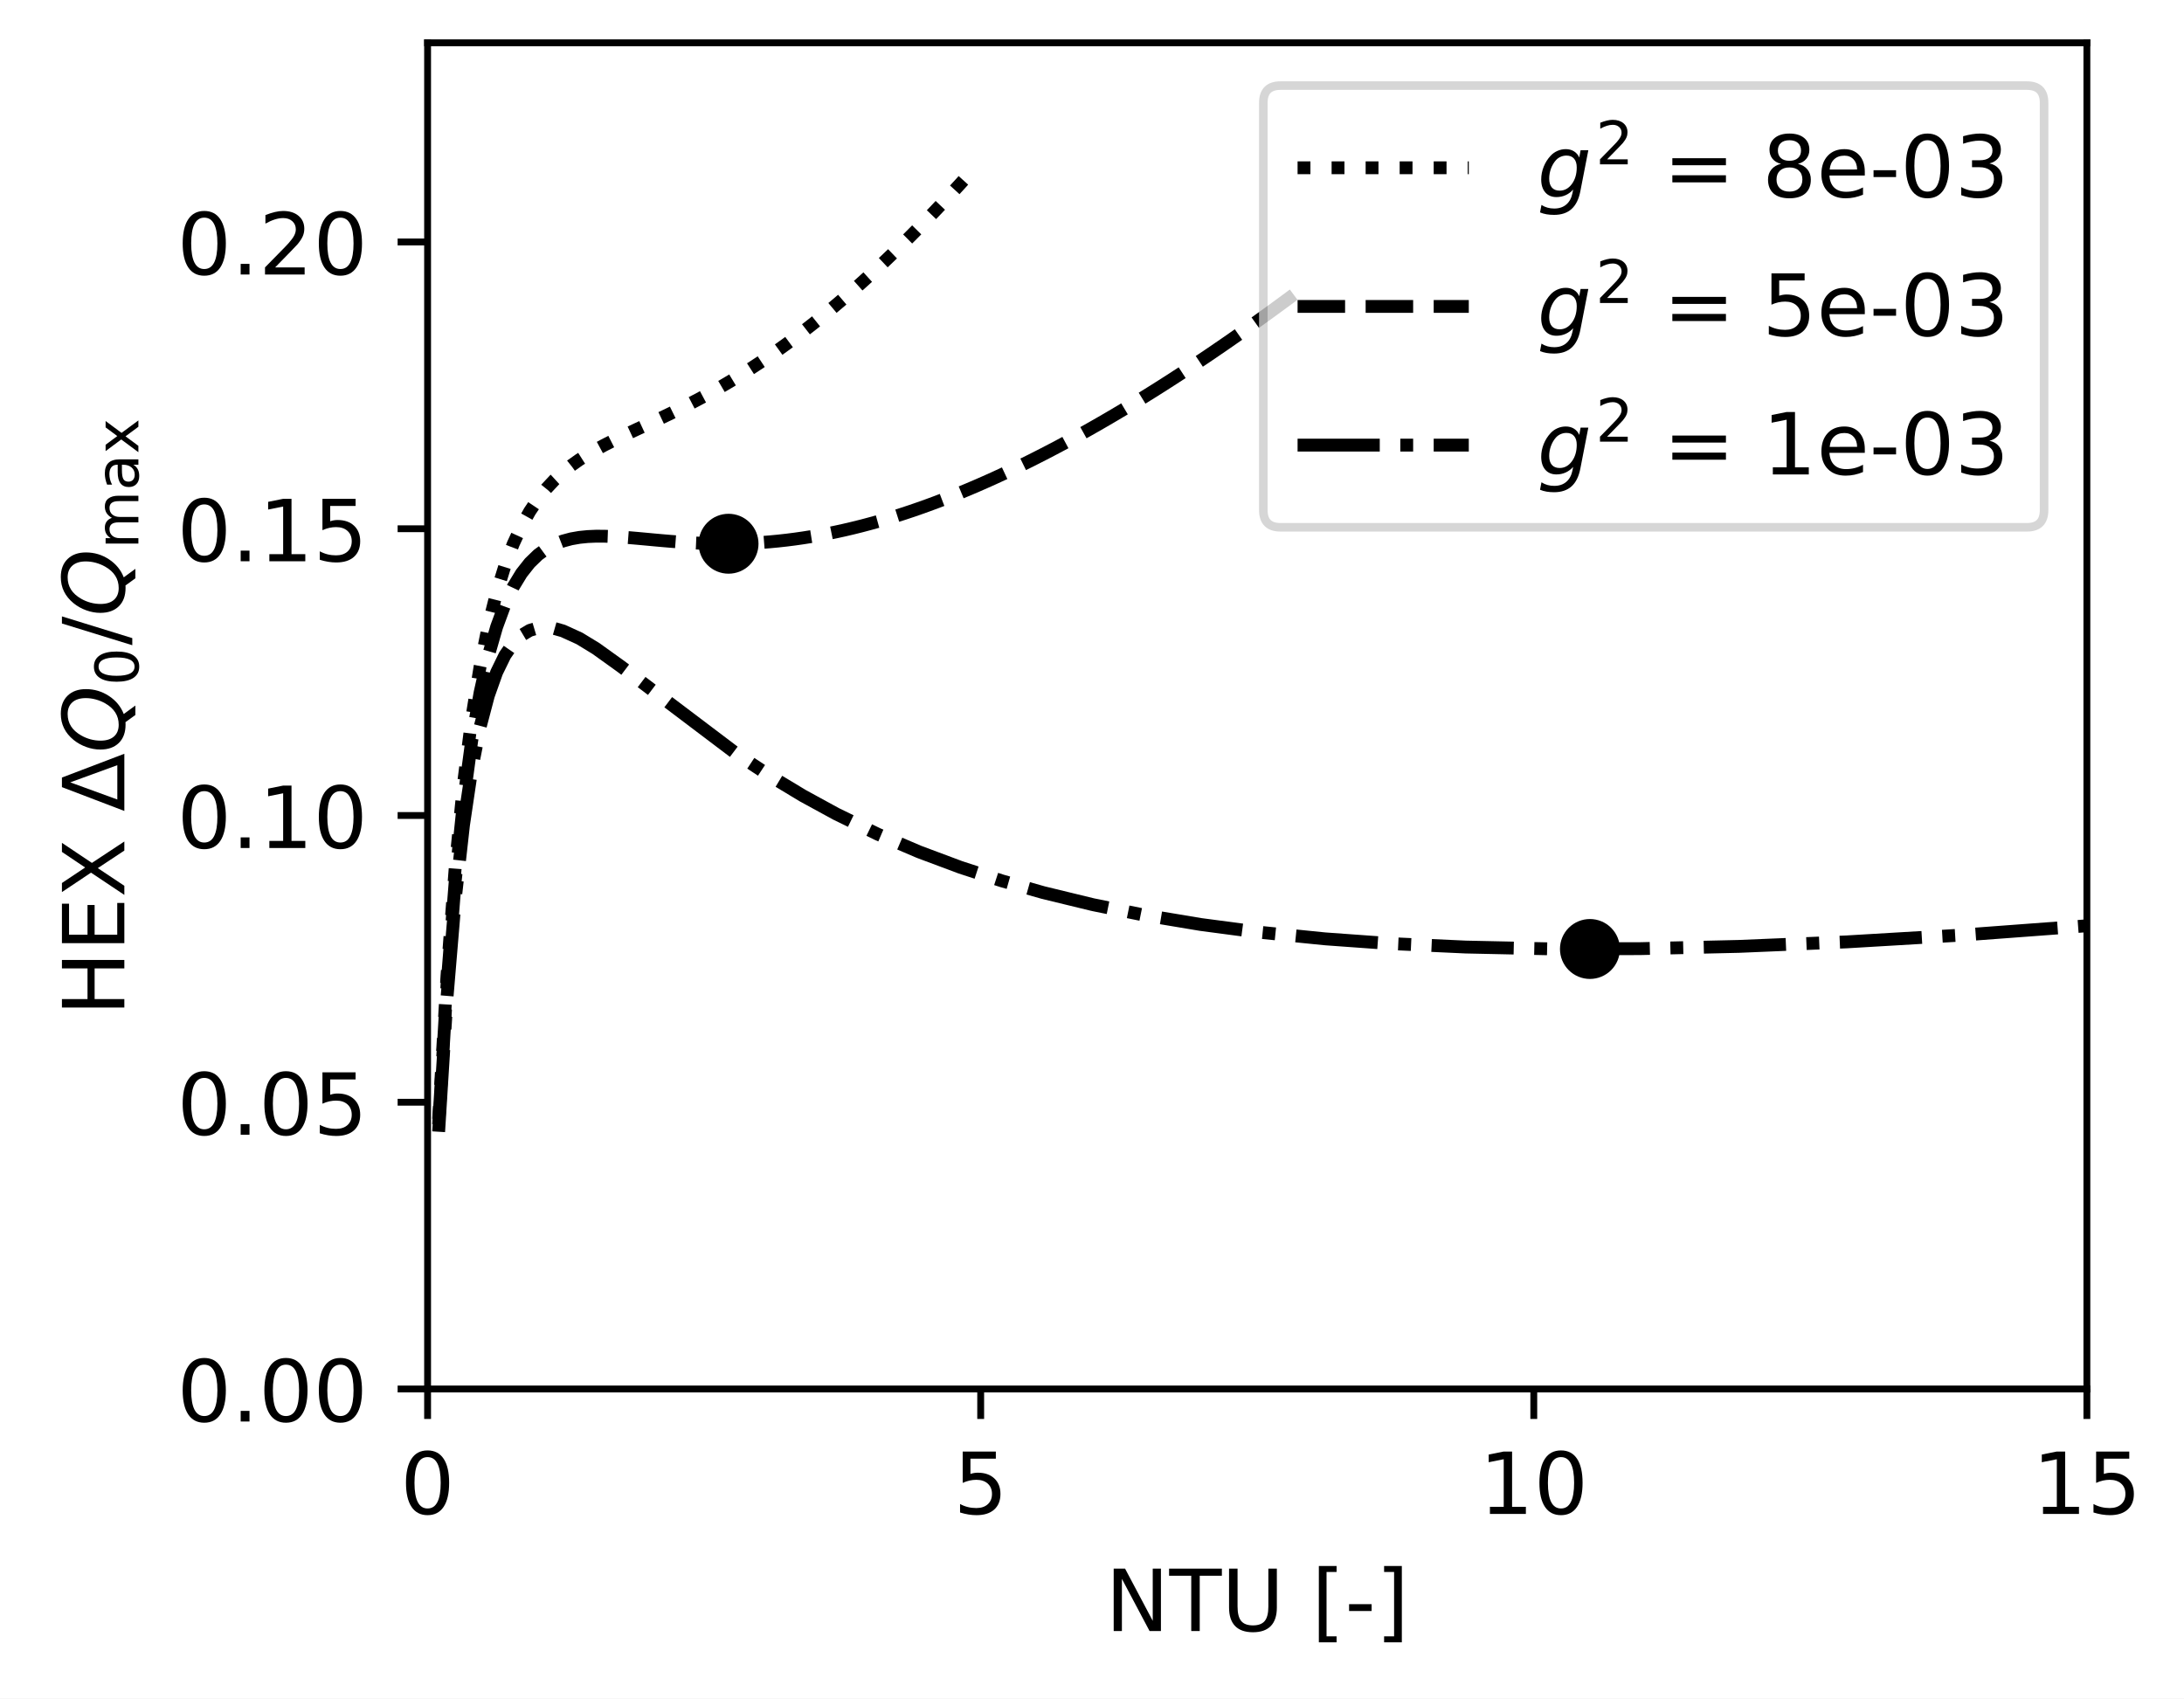
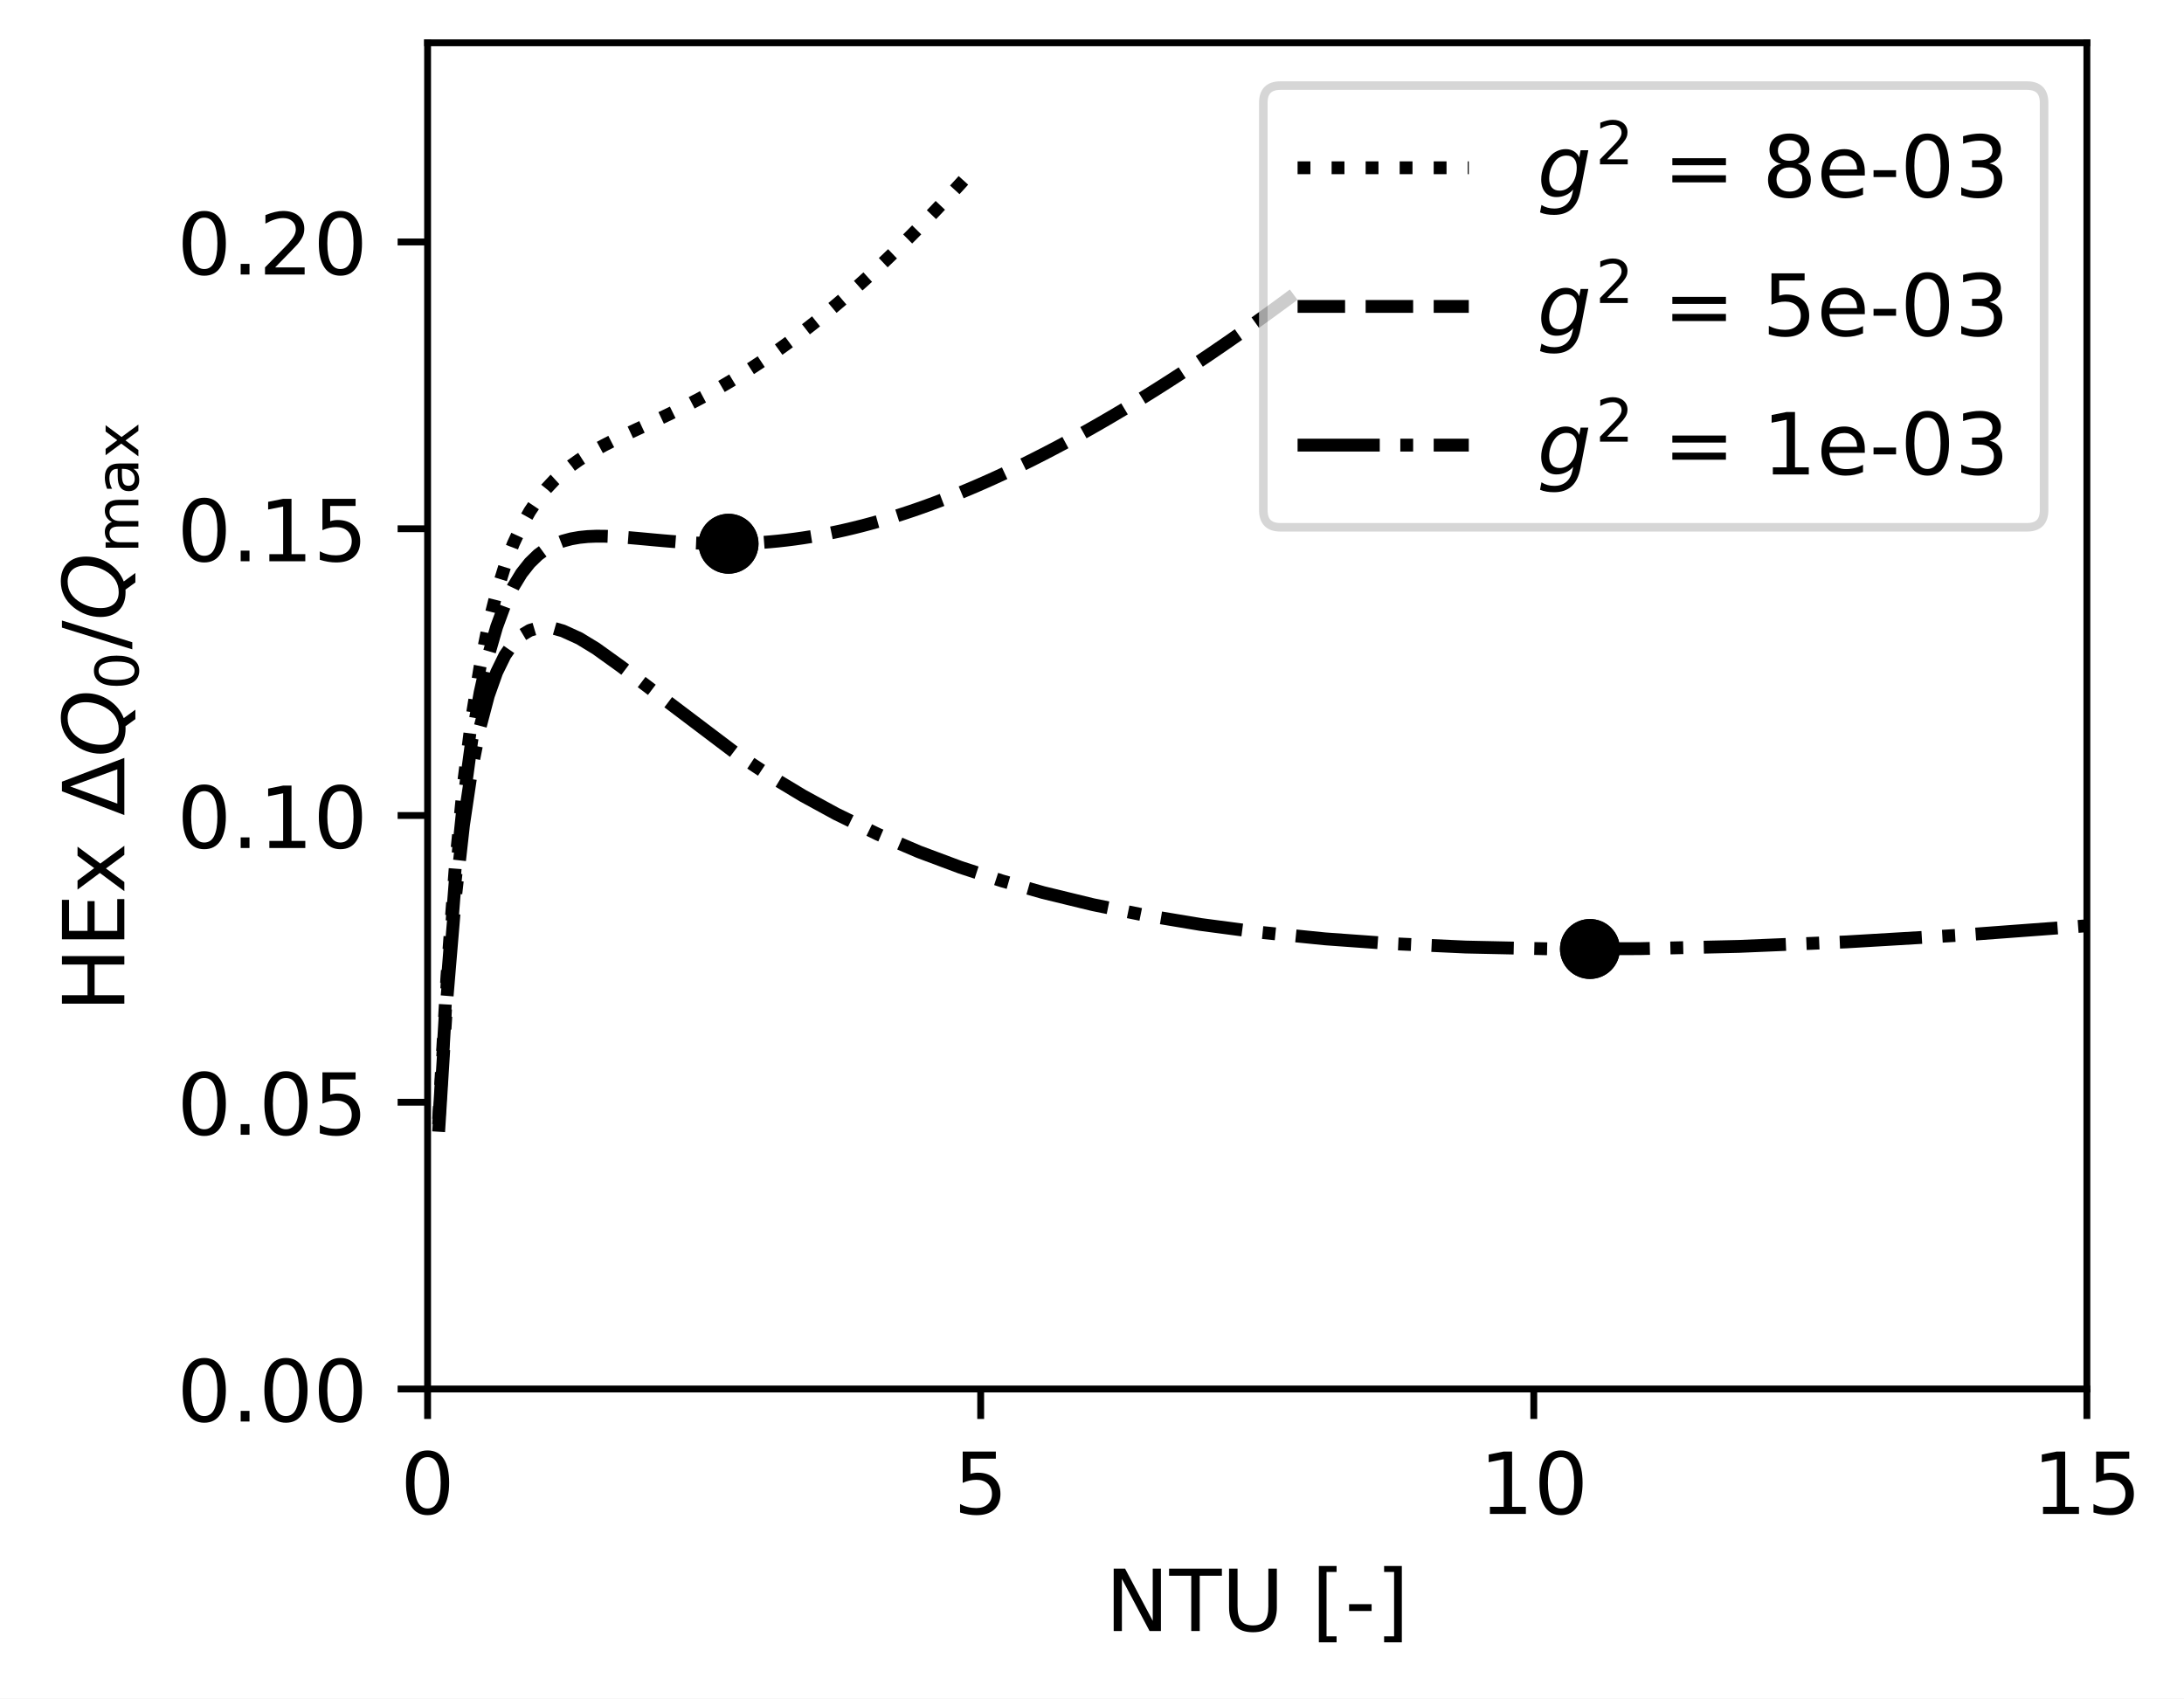
<svg xmlns="http://www.w3.org/2000/svg" xmlns:xlink="http://www.w3.org/1999/xlink" width="255.118pt" height="198.425pt" viewBox="0 0 255.118 198.425" version="1.1">
  <defs>
    <style type="text/css">*{stroke-linejoin: round; stroke-linecap: butt}</style>
  </defs>
  <g id="figure_1">
    <g id="patch_1">
      <path d="M 0 198.425  L 255.118 198.425  L 255.118 0  L 0 0  z " style="fill: #ffffff" />
    </g>
    <g id="axes_1">
      <g id="patch_2">
        <path d="M 49.948 162.265  L 243.773 162.265  L 243.773 5  L 49.948 5  z " style="fill: #ffffff" />
      </g>
      <g id="matplotlib.axis_1">
        <g id="xtick_1">
          <g id="line2d_1">
            <defs>
-               <path id="m3252de12ee" d="M 0 0  L 0 3.5  " style="stroke: #000000; stroke-width: 0.8" />
-             </defs>
-             <g>
-               <use xlink:href="#m3252de12ee" x="49.948" y="162.265" style="stroke: #000000; stroke-width: 0.8" />
+               <path id="m9880cf3c26" d="M 0 0  L 0 3.5  " style="stroke: #000000; stroke-width: 0.8" />
+             </defs>
+             <g>
+               <use xlink:href="#m9880cf3c26" x="49.948" y="162.265" style="stroke: #000000; stroke-width: 0.8" />
            </g>
          </g>
          <g id="text_1">
            <g transform="translate(46.76675 176.8636) scale(0.1 -0.1)">
              <defs>
                <path id="DejaVuSans-30" d="M 2034 4250  Q 1547 4250 1301 3770  Q 1056 3291 1056 2328  Q 1056 1369 1301 889  Q 1547 409 2034 409  Q 2525 409 2770 889  Q 3016 1369 3016 2328  Q 3016 3291 2770 3770  Q 2525 4250 2034 4250  z M 2034 4750  Q 2819 4750 3233 4129  Q 3647 3509 3647 2328  Q 3647 1150 3233 529  Q 2819 -91 2034 -91  Q 1250 -91 836 529  Q 422 1150 422 2328  Q 422 3509 836 4129  Q 1250 4750 2034 4750  z " transform="scale(0.015625)" />
              </defs>
              <use xlink:href="#DejaVuSans-30" />
            </g>
          </g>
        </g>
        <g id="xtick_2">
          <g id="line2d_2">
            <g>
-               <use xlink:href="#m3252de12ee" x="114.556" y="162.265" style="stroke: #000000; stroke-width: 0.8" />
+               <use xlink:href="#m9880cf3c26" x="114.556" y="162.265" style="stroke: #000000; stroke-width: 0.8" />
            </g>
          </g>
          <g id="text_2">
            <g transform="translate(111.3751 176.8636) scale(0.1 -0.1)">
              <defs>
                <path id="DejaVuSans-35" d="M 691 4666  L 3169 4666  L 3169 4134  L 1269 4134  L 1269 2991  Q 1406 3038 1543 3061  Q 1681 3084 1819 3084  Q 2600 3084 3056 2656  Q 3513 2228 3513 1497  Q 3513 744 3044 326  Q 2575 -91 1722 -91  Q 1428 -91 1123 -41  Q 819 9 494 109  L 494 744  Q 775 591 1075 516  Q 1375 441 1709 441  Q 2250 441 2565 725  Q 2881 1009 2881 1497  Q 2881 1984 2565 2268  Q 2250 2553 1709 2553  Q 1456 2553 1204 2497  Q 953 2441 691 2322  L 691 4666  z " transform="scale(0.015625)" />
              </defs>
              <use xlink:href="#DejaVuSans-35" />
            </g>
          </g>
        </g>
        <g id="xtick_3">
          <g id="line2d_3">
            <g>
-               <use xlink:href="#m3252de12ee" x="179.165" y="162.265" style="stroke: #000000; stroke-width: 0.8" />
+               <use xlink:href="#m9880cf3c26" x="179.165" y="162.265" style="stroke: #000000; stroke-width: 0.8" />
            </g>
          </g>
          <g id="text_3">
            <g transform="translate(172.8022 176.8636) scale(0.1 -0.1)">
              <defs>
                <path id="DejaVuSans-31" d="M 794 531  L 1825 531  L 1825 4091  L 703 3866  L 703 4441  L 1819 4666  L 2450 4666  L 2450 531  L 3481 531  L 3481 0  L 794 0  L 794 531  z " transform="scale(0.015625)" />
              </defs>
              <use xlink:href="#DejaVuSans-31" />
              <use xlink:href="#DejaVuSans-30" transform="translate(63.62305 0)" />
            </g>
          </g>
        </g>
        <g id="xtick_4">
          <g id="line2d_4">
            <g>
-               <use xlink:href="#m3252de12ee" x="243.773" y="162.265" style="stroke: #000000; stroke-width: 0.8" />
+               <use xlink:href="#m9880cf3c26" x="243.773" y="162.265" style="stroke: #000000; stroke-width: 0.8" />
            </g>
          </g>
          <g id="text_4">
            <g transform="translate(237.4106 176.8636) scale(0.1 -0.1)">
              <use xlink:href="#DejaVuSans-31" />
              <use xlink:href="#DejaVuSans-35" transform="translate(63.62305 0)" />
            </g>
          </g>
        </g>
        <g id="text_5">
          <g transform="translate(129.1121 190.5418) scale(0.1 -0.1)">
            <defs>
              <path id="DejaVuSans-4e" d="M 628 4666  L 1478 4666  L 3547 763  L 3547 4666  L 4159 4666  L 4159 0  L 3309 0  L 1241 3903  L 1241 0  L 628 0  L 628 4666  z " transform="scale(0.015625)" />
              <path id="DejaVuSans-54" d="M -19 4666  L 3928 4666  L 3928 4134  L 2272 4134  L 2272 0  L 1638 0  L 1638 4134  L -19 4134  L -19 4666  z " transform="scale(0.015625)" />
              <path id="DejaVuSans-55" d="M 556 4666  L 1191 4666  L 1191 1831  Q 1191 1081 1462 751  Q 1734 422 2344 422  Q 2950 422 3222 751  Q 3494 1081 3494 1831  L 3494 4666  L 4128 4666  L 4128 1753  Q 4128 841 3676 375  Q 3225 -91 2344 -91  Q 1459 -91 1007 375  Q 556 841 556 1753  L 556 4666  z " transform="scale(0.015625)" />
              <path id="DejaVuSans-20" transform="scale(0.015625)" />
              <path id="DejaVuSans-5b" d="M 550 4863  L 1875 4863  L 1875 4416  L 1125 4416  L 1125 -397  L 1875 -397  L 1875 -844  L 550 -844  L 550 4863  z " transform="scale(0.015625)" />
              <path id="DejaVuSans-2d" d="M 313 2009  L 1997 2009  L 1997 1497  L 313 1497  L 313 2009  z " transform="scale(0.015625)" />
              <path id="DejaVuSans-5d" d="M 1947 4863  L 1947 -844  L 622 -844  L 622 -397  L 1369 -397  L 1369 4416  L 622 4416  L 622 4863  L 1947 4863  z " transform="scale(0.015625)" />
            </defs>
            <use xlink:href="#DejaVuSans-4e" />
            <use xlink:href="#DejaVuSans-54" transform="translate(74.80469 0)" />
            <use xlink:href="#DejaVuSans-55" transform="translate(135.8887 0)" />
            <use xlink:href="#DejaVuSans-20" transform="translate(209.082 0)" />
            <use xlink:href="#DejaVuSans-5b" transform="translate(240.8691 0)" />
            <use xlink:href="#DejaVuSans-2d" transform="translate(279.8828 0)" />
            <use xlink:href="#DejaVuSans-5d" transform="translate(315.9668 0)" />
          </g>
        </g>
      </g>
      <g id="matplotlib.axis_2">
        <g id="ytick_1">
          <g id="line2d_5">
            <defs>
-               <path id="m5c78cbd454" d="M 0 0  L -3.5 0  " style="stroke: #000000; stroke-width: 0.8" />
-             </defs>
-             <g>
-               <use xlink:href="#m5c78cbd454" x="49.948" y="162.265" style="stroke: #000000; stroke-width: 0.8" />
+               <path id="mb061c10a74" d="M 0 0  L -3.5 0  " style="stroke: #000000; stroke-width: 0.8" />
+             </defs>
+             <g>
+               <use xlink:href="#mb061c10a74" x="49.948" y="162.265" style="stroke: #000000; stroke-width: 0.8" />
            </g>
          </g>
          <g id="text_6">
            <g transform="translate(20.68238 166.0644) scale(0.1 -0.1)">
              <defs>
                <path id="DejaVuSans-2e" d="M 684 794  L 1344 794  L 1344 0  L 684 0  L 684 794  z " transform="scale(0.015625)" />
              </defs>
              <use xlink:href="#DejaVuSans-30" />
              <use xlink:href="#DejaVuSans-2e" transform="translate(63.62305 0)" />
              <use xlink:href="#DejaVuSans-30" transform="translate(95.41016 0)" />
              <use xlink:href="#DejaVuSans-30" transform="translate(159.0332 0)" />
            </g>
          </g>
        </g>
        <g id="ytick_2">
          <g id="line2d_6">
            <g>
-               <use xlink:href="#m5c78cbd454" x="49.948" y="128.766" style="stroke: #000000; stroke-width: 0.8" />
+               <use xlink:href="#mb061c10a74" x="49.948" y="128.766" style="stroke: #000000; stroke-width: 0.8" />
            </g>
          </g>
          <g id="text_7">
            <g transform="translate(20.68238 132.5652) scale(0.1 -0.1)">
              <use xlink:href="#DejaVuSans-30" />
              <use xlink:href="#DejaVuSans-2e" transform="translate(63.62305 0)" />
              <use xlink:href="#DejaVuSans-30" transform="translate(95.41016 0)" />
              <use xlink:href="#DejaVuSans-35" transform="translate(159.0332 0)" />
            </g>
          </g>
        </g>
        <g id="ytick_3">
          <g id="line2d_7">
            <g>
-               <use xlink:href="#m5c78cbd454" x="49.948" y="95.267" style="stroke: #000000; stroke-width: 0.8" />
+               <use xlink:href="#mb061c10a74" x="49.948" y="95.267" style="stroke: #000000; stroke-width: 0.8" />
            </g>
          </g>
          <g id="text_8">
            <g transform="translate(20.68238 99.06596) scale(0.1 -0.1)">
              <use xlink:href="#DejaVuSans-30" />
              <use xlink:href="#DejaVuSans-2e" transform="translate(63.62305 0)" />
              <use xlink:href="#DejaVuSans-31" transform="translate(95.41016 0)" />
              <use xlink:href="#DejaVuSans-30" transform="translate(159.0332 0)" />
            </g>
          </g>
        </g>
        <g id="ytick_4">
          <g id="line2d_8">
            <g>
-               <use xlink:href="#m5c78cbd454" x="49.948" y="61.768" style="stroke: #000000; stroke-width: 0.8" />
+               <use xlink:href="#mb061c10a74" x="49.948" y="61.768" style="stroke: #000000; stroke-width: 0.8" />
            </g>
          </g>
          <g id="text_9">
            <g transform="translate(20.68238 65.56673) scale(0.1 -0.1)">
              <use xlink:href="#DejaVuSans-30" />
              <use xlink:href="#DejaVuSans-2e" transform="translate(63.62305 0)" />
              <use xlink:href="#DejaVuSans-31" transform="translate(95.41016 0)" />
              <use xlink:href="#DejaVuSans-35" transform="translate(159.0332 0)" />
            </g>
          </g>
        </g>
        <g id="ytick_5">
          <g id="line2d_9">
            <g>
-               <use xlink:href="#m5c78cbd454" x="49.948" y="28.268" style="stroke: #000000; stroke-width: 0.8" />
+               <use xlink:href="#mb061c10a74" x="49.948" y="28.268" style="stroke: #000000; stroke-width: 0.8" />
            </g>
          </g>
          <g id="text_10">
            <g transform="translate(20.68238 32.06751) scale(0.1 -0.1)">
              <defs>
                <path id="DejaVuSans-32" d="M 1228 531  L 3431 531  L 3431 0  L 469 0  L 469 531  Q 828 903 1448 1529  Q 2069 2156 2228 2338  Q 2531 2678 2651 2914  Q 2772 3150 2772 3378  Q 2772 3750 2511 3984  Q 2250 4219 1831 4219  Q 1534 4219 1204 4116  Q 875 4013 500 3803  L 500 4441  Q 881 4594 1212 4672  Q 1544 4750 1819 4750  Q 2544 4750 2975 4387  Q 3406 4025 3406 3419  Q 3406 3131 3298 2873  Q 3191 2616 2906 2266  Q 2828 2175 2409 1742  Q 1991 1309 1228 531  z " transform="scale(0.015625)" />
              </defs>
              <use xlink:href="#DejaVuSans-30" />
              <use xlink:href="#DejaVuSans-2e" transform="translate(63.62305 0)" />
              <use xlink:href="#DejaVuSans-32" transform="translate(95.41016 0)" />
              <use xlink:href="#DejaVuSans-30" transform="translate(159.0332 0)" />
            </g>
          </g>
        </g>
        <g id="text_11">
-           <g transform="translate(14.60269 118.6826) rotate(-90) scale(0.1 -0.1)">
+           <g transform="translate(14.60269 118.2326) rotate(-90) scale(0.1 -0.1)">
            <defs>
              <path id="DejaVuSans-48" d="M 628 4666  L 1259 4666  L 1259 2753  L 3553 2753  L 3553 4666  L 4184 4666  L 4184 0  L 3553 0  L 3553 2222  L 1259 2222  L 1259 0  L 628 0  L 628 4666  z " transform="scale(0.015625)" />
              <path id="DejaVuSans-45" d="M 628 4666  L 3578 4666  L 3578 4134  L 1259 4134  L 1259 2753  L 3481 2753  L 3481 2222  L 1259 2222  L 1259 531  L 3634 531  L 3634 0  L 628 0  L 628 4666  z " transform="scale(0.015625)" />
-               <path id="DejaVuSans-58" d="M 403 4666  L 1081 4666  L 2241 2931  L 3406 4666  L 4084 4666  L 2584 2425  L 4184 0  L 3506 0  L 2194 1984  L 872 0  L 191 0  L 1856 2491  L 403 4666  z " transform="scale(0.015625)" />
+               <path id="DejaVuSans-78" d="M 3513 3500  L 2247 1797  L 3578 0  L 2900 0  L 1881 1375  L 863 0  L 184 0  L 1544 1831  L 300 3500  L 978 3500  L 1906 2253  L 2834 3500  L 3513 3500  z " transform="scale(0.015625)" />
              <path id="DejaVuSans-394" d="M 2188 4044  L 906 525  L 3472 525  L 2188 4044  z M 50 0  L 1831 4666  L 2547 4666  L 4325 0  L 50 0  z " transform="scale(0.015625)" />
              <path id="DejaVuSans-Oblique-51" d="M 2309 -84  Q 2275 -88 2237 -89  Q 2200 -91 2125 -91  Q 1250 -91 756 411  Q 263 913 263 1797  Q 263 2319 452 2844  Q 641 3369 978 3788  Q 1369 4269 1858 4509  Q 2347 4750 2938 4750  Q 3794 4750 4287 4245  Q 4781 3741 4781 2869  Q 4781 1928 4265 1147  Q 3750 366 2919 44  L 3553 -825  L 2847 -825  L 2309 -84  z M 2919 4238  Q 2400 4238 2003 3986  Q 1606 3734 1313 3219  Q 1125 2891 1026 2522  Q 928 2153 928 1778  Q 928 1128 1239 775  Q 1550 422 2119 422  Q 2631 422 3032 676  Q 3434 931 3719 1434  Q 3909 1772 4009 2142  Q 4109 2513 4109 2881  Q 4109 3528 3796 3883  Q 3484 4238 2919 4238  z " transform="scale(0.015625)" />
              <path id="DejaVuSans-2f" d="M 1625 4666  L 2156 4666  L 531 -594  L 0 -594  L 1625 4666  z " transform="scale(0.015625)" />
              <path id="DejaVuSans-6d" d="M 3328 2828  Q 3544 3216 3844 3400  Q 4144 3584 4550 3584  Q 5097 3584 5394 3201  Q 5691 2819 5691 2113  L 5691 0  L 5113 0  L 5113 2094  Q 5113 2597 4934 2840  Q 4756 3084 4391 3084  Q 3944 3084 3684 2787  Q 3425 2491 3425 1978  L 3425 0  L 2847 0  L 2847 2094  Q 2847 2600 2669 2842  Q 2491 3084 2119 3084  Q 1678 3084 1418 2786  Q 1159 2488 1159 1978  L 1159 0  L 581 0  L 581 3500  L 1159 3500  L 1159 2956  Q 1356 3278 1631 3431  Q 1906 3584 2284 3584  Q 2666 3584 2933 3390  Q 3200 3197 3328 2828  z " transform="scale(0.015625)" />
              <path id="DejaVuSans-61" d="M 2194 1759  Q 1497 1759 1228 1600  Q 959 1441 959 1056  Q 959 750 1161 570  Q 1363 391 1709 391  Q 2188 391 2477 730  Q 2766 1069 2766 1631  L 2766 1759  L 2194 1759  z M 3341 1997  L 3341 0  L 2766 0  L 2766 531  Q 2569 213 2275 61  Q 1981 -91 1556 -91  Q 1019 -91 701 211  Q 384 513 384 1019  Q 384 1609 779 1909  Q 1175 2209 1959 2209  L 2766 2209  L 2766 2266  Q 2766 2663 2505 2880  Q 2244 3097 1772 3097  Q 1472 3097 1187 3025  Q 903 2953 641 2809  L 641 3341  Q 956 3463 1253 3523  Q 1550 3584 1831 3584  Q 2591 3584 2966 3190  Q 3341 2797 3341 1997  z " transform="scale(0.015625)" />
-               <path id="DejaVuSans-78" d="M 3513 3500  L 2247 1797  L 3578 0  L 2900 0  L 1881 1375  L 863 0  L 184 0  L 1544 1831  L 300 3500  L 978 3500  L 1906 2253  L 2834 3500  L 3513 3500  z " transform="scale(0.015625)" />
            </defs>
            <use xlink:href="#DejaVuSans-48" transform="translate(0 0.78125)" />
            <use xlink:href="#DejaVuSans-45" transform="translate(75.19531 0.78125)" />
-             <use xlink:href="#DejaVuSans-58" transform="translate(138.3789 0.78125)" />
-             <use xlink:href="#DejaVuSans-20" transform="translate(206.8848 0.78125)" />
-             <use xlink:href="#DejaVuSans-394" transform="translate(238.6719 0.78125)" />
-             <use xlink:href="#DejaVuSans-Oblique-51" transform="translate(307.0801 0.78125)" />
-             <use xlink:href="#DejaVuSans-30" transform="translate(385.791 -15.625) scale(0.7)" />
-             <use xlink:href="#DejaVuSans-2f" transform="translate(433.0615 0.78125)" />
-             <use xlink:href="#DejaVuSans-Oblique-51" transform="translate(466.7529 0.78125)" />
-             <use xlink:href="#DejaVuSans-6d" transform="translate(545.4639 -15.625) scale(0.7)" />
-             <use xlink:href="#DejaVuSans-61" transform="translate(613.6523 -15.625) scale(0.7)" />
-             <use xlink:href="#DejaVuSans-78" transform="translate(656.5479 -15.625) scale(0.7)" />
+             <use xlink:href="#DejaVuSans-78" transform="translate(138.3789 0.78125)" />
+             <use xlink:href="#DejaVuSans-20" transform="translate(197.5586 0.78125)" />
+             <use xlink:href="#DejaVuSans-394" transform="translate(229.3457 0.78125)" />
+             <use xlink:href="#DejaVuSans-Oblique-51" transform="translate(297.7539 0.78125)" />
+             <use xlink:href="#DejaVuSans-30" transform="translate(376.4648 -15.625) scale(0.7)" />
+             <use xlink:href="#DejaVuSans-2f" transform="translate(423.7354 0.78125)" />
+             <use xlink:href="#DejaVuSans-Oblique-51" transform="translate(457.4268 0.78125)" />
+             <use xlink:href="#DejaVuSans-6d" transform="translate(536.1377 -15.625) scale(0.7)" />
+             <use xlink:href="#DejaVuSans-61" transform="translate(604.3262 -15.625) scale(0.7)" />
+             <use xlink:href="#DejaVuSans-78" transform="translate(647.2217 -15.625) scale(0.7)" />
          </g>
        </g>
      </g>
      <g id="patch_3">
        <path d="M 49.948 162.265  L 49.948 5  " style="fill: none; stroke: #000000; stroke-width: 0.8; stroke-linejoin: miter; stroke-linecap: square" />
      </g>
      <g id="patch_4">
        <path d="M 243.773 162.265  L 243.773 5  " style="fill: none; stroke: #000000; stroke-width: 0.8; stroke-linejoin: miter; stroke-linecap: square" />
      </g>
      <g id="patch_5">
        <path d="M 49.948 162.265  L 243.773 162.265  " style="fill: none; stroke: #000000; stroke-width: 0.8; stroke-linejoin: miter; stroke-linecap: square" />
      </g>
      <g id="patch_6">
        <path d="M 49.948 5  L 243.773 5  " style="fill: none; stroke: #000000; stroke-width: 0.8; stroke-linejoin: miter; stroke-linecap: square" />
      </g>
      <g id="line2d_10">
-         <path d="M 51.24 130.736  L 52.208 114.044  L 53.175 101.351  L 54.143 91.558  L 55.11 83.91  L 56.078 77.875  L 57.045 73.07  L 58.013 69.213  L 58.98 66.093  L 59.948 63.551  L 60.915 61.464  L 61.883 59.737  L 62.85 58.296  L 63.818 57.083  L 64.785 56.05  L 65.753 55.162  L 66.72 54.386  L 67.688 53.7  L 68.655 53.084  L 69.623 52.521  L 70.59 51.998  L 71.558 51.505  L 72.525 51.032  L 73.493 50.573  L 74.46 50.121  L 75.428 49.671  L 76.395 49.219  L 77.363 48.762  L 78.33 48.297  L 79.298 47.821  L 80.265 47.333  L 81.233 46.831  L 82.2 46.315  L 83.168 45.782  L 84.135 45.232  L 85.103 44.665  L 86.07 44.08  L 87.038 43.476  L 88.005 42.854  L 88.973 42.214  L 89.94 41.554  L 90.908 40.876  L 91.875 40.179  L 92.843 39.463  L 93.81 38.729  L 94.778 37.976  L 95.745 37.204  L 96.713 36.414  L 97.68 35.606  L 98.648 34.781  L 99.615 33.937  L 100.583 33.076  L 101.55 32.198  L 102.518 31.302  L 103.485 30.39  L 104.453 29.461  L 105.42 28.515  L 106.388 27.554  L 107.355 26.576  L 108.323 25.582  L 109.29 24.573  L 110.258 23.548  L 111.225 22.508  L 112.193 21.452  L 113.16 20.382  L 114.128 19.297  " clip-path="url(#p9ba083f9ab)" style="fill: none; stroke-dasharray: 1.5,2.475; stroke-dashoffset: 0; stroke: #000000; stroke-width: 1.5" />
+         <path d="M 51.24 130.736  L 52.208 114.044  L 53.175 101.351  L 54.143 91.558  L 55.11 83.91  L 56.078 77.875  L 57.045 73.07  L 58.013 69.213  L 58.98 66.093  L 59.948 63.551  L 60.915 61.464  L 61.883 59.737  L 62.85 58.296  L 63.818 57.083  L 64.785 56.05  L 65.753 55.162  L 66.72 54.386  L 67.688 53.7  L 68.655 53.084  L 69.623 52.521  L 70.59 51.998  L 71.558 51.505  L 72.525 51.032  L 73.493 50.573  L 74.46 50.121  L 75.428 49.671  L 76.395 49.219  L 77.363 48.762  L 78.33 48.297  L 79.298 47.821  L 80.265 47.333  L 81.233 46.831  L 82.2 46.315  L 83.168 45.782  L 84.135 45.232  L 85.103 44.665  L 86.07 44.08  L 87.038 43.476  L 88.005 42.854  L 88.973 42.214  L 89.94 41.554  L 90.908 40.876  L 91.875 40.179  L 92.843 39.463  L 93.81 38.729  L 94.778 37.976  L 95.745 37.204  L 96.713 36.414  L 97.68 35.606  L 98.648 34.781  L 99.615 33.937  L 100.583 33.076  L 101.55 32.198  L 102.518 31.302  L 103.485 30.39  L 104.453 29.461  L 105.42 28.515  L 106.388 27.554  L 107.355 26.576  L 108.323 25.582  L 109.29 24.573  L 110.258 23.548  L 111.225 22.508  L 112.193 21.452  L 113.16 20.382  L 114.128 19.297  " clip-path="url(#p296f81c150)" style="fill: none; stroke-dasharray: 1.5,2.475; stroke-dashoffset: 0; stroke: #000000; stroke-width: 1.5" />
      </g>
      <g id="line2d_11">
-         <path d="M 51.24 131.37  L 52.208 115.155  L 53.175 102.941  L 54.143 93.63  L 55.11 86.467  L 56.078 80.919  L 57.045 76.603  L 58.013 73.238  L 58.98 70.612  L 59.948 68.566  L 60.915 66.977  L 61.883 65.752  L 62.85 64.815  L 63.818 64.108  L 64.785 63.585  L 65.753 63.208  L 66.72 62.947  L 67.688 62.778  L 68.655 62.681  L 69.623 62.64  L 70.59 62.643  L 71.558 62.677  L 72.525 62.735  L 73.493 62.809  L 74.46 62.892  L 75.428 62.981  L 76.395 63.071  L 77.363 63.158  L 78.33 63.24  L 79.298 63.315  L 80.265 63.38  L 81.233 63.434  L 82.2 63.476  L 83.168 63.505  L 84.135 63.52  L 85.103 63.521  L 86.07 63.507  L 87.038 63.478  L 88.005 63.433  L 88.973 63.373  L 89.94 63.297  L 90.908 63.205  L 91.875 63.098  L 92.843 62.975  L 93.81 62.837  L 94.778 62.684  L 95.745 62.515  L 96.713 62.332  L 97.68 62.134  L 98.648 61.921  L 99.615 61.694  L 100.583 61.453  L 101.55 61.198  L 102.518 60.93  L 103.485 60.648  L 104.453 60.354  L 105.42 60.046  L 106.388 59.726  L 107.355 59.393  L 108.323 59.048  L 109.29 58.691  L 110.258 58.323  L 111.225 57.943  L 112.193 57.552  L 113.16 57.15  L 114.128 56.737  L 115.095 56.313  L 116.063 55.879  L 117.03 55.434  L 117.998 54.98  L 118.965 54.515  L 119.933 54.041  L 120.9 53.557  L 121.868 53.064  L 122.835 52.562  L 123.803 52.051  L 124.77 51.531  L 125.738 51.002  L 126.705 50.464  L 127.673 49.918  L 128.64 49.364  L 129.608 48.802  L 130.575 48.231  L 131.543 47.653  L 132.51 47.067  L 133.478 46.473  L 134.445 45.872  L 135.413 45.263  L 136.38 44.647  L 137.348 44.023  L 138.315 43.393  L 139.283 42.755  L 140.25 42.111  L 141.218 41.46  L 142.185 40.801  L 143.153 40.137  L 144.12 39.465  L 145.088 38.788  L 146.055 38.104  L 147.023 37.413  L 147.99 36.716  L 148.958 36.013  L 149.925 35.304  L 150.893 34.589  L 151.86 33.868  L 152.828 33.141  " clip-path="url(#p9ba083f9ab)" style="fill: none; stroke-dasharray: 5.55,2.4; stroke-dashoffset: 0; stroke: #000000; stroke-width: 1.5" />
+         <path d="M 51.24 131.37  L 52.208 115.155  L 53.175 102.941  L 54.143 93.63  L 55.11 86.467  L 56.078 80.919  L 57.045 76.603  L 58.013 73.238  L 58.98 70.612  L 59.948 68.566  L 60.915 66.977  L 61.883 65.752  L 62.85 64.815  L 63.818 64.108  L 64.785 63.585  L 65.753 63.208  L 66.72 62.947  L 67.688 62.778  L 68.655 62.681  L 69.623 62.64  L 70.59 62.643  L 71.558 62.677  L 72.525 62.735  L 73.493 62.809  L 74.46 62.892  L 75.428 62.981  L 76.395 63.071  L 77.363 63.158  L 78.33 63.24  L 79.298 63.315  L 80.265 63.38  L 81.233 63.434  L 82.2 63.476  L 83.168 63.505  L 84.135 63.52  L 85.103 63.521  L 86.07 63.507  L 87.038 63.478  L 88.005 63.433  L 88.973 63.373  L 89.94 63.297  L 90.908 63.205  L 91.875 63.098  L 92.843 62.975  L 93.81 62.837  L 94.778 62.684  L 95.745 62.515  L 96.713 62.332  L 97.68 62.134  L 98.648 61.921  L 99.615 61.694  L 100.583 61.453  L 101.55 61.198  L 102.518 60.93  L 103.485 60.648  L 104.453 60.354  L 105.42 60.046  L 106.388 59.726  L 107.355 59.393  L 108.323 59.048  L 109.29 58.691  L 110.258 58.323  L 111.225 57.943  L 112.193 57.552  L 113.16 57.15  L 114.128 56.737  L 115.095 56.313  L 116.063 55.879  L 117.03 55.434  L 117.998 54.98  L 118.965 54.515  L 119.933 54.041  L 120.9 53.557  L 121.868 53.064  L 122.835 52.562  L 123.803 52.051  L 124.77 51.531  L 125.738 51.002  L 126.705 50.464  L 127.673 49.918  L 128.64 49.364  L 129.608 48.802  L 130.575 48.231  L 131.543 47.653  L 132.51 47.067  L 133.478 46.473  L 134.445 45.872  L 135.413 45.263  L 136.38 44.647  L 137.348 44.023  L 138.315 43.393  L 139.283 42.755  L 140.25 42.111  L 141.218 41.46  L 142.185 40.801  L 143.153 40.137  L 144.12 39.465  L 145.088 38.788  L 146.055 38.104  L 147.023 37.413  L 147.99 36.716  L 148.958 36.013  L 149.925 35.304  L 150.893 34.589  L 151.86 33.868  L 152.828 33.141  " clip-path="url(#p296f81c150)" style="fill: none; stroke-dasharray: 5.55,2.4; stroke-dashoffset: 0; stroke: #000000; stroke-width: 1.5" />
      </g>
      <g id="line2d_12">
-         <path d="M 51.24 132.213  L 52.208 116.632  L 53.175 105.053  L 54.143 96.378  L 55.11 89.852  L 56.078 84.943  L 57.045 81.268  L 58.013 78.544  L 58.98 76.561  L 59.948 75.16  L 60.915 74.218  L 61.883 73.641  L 62.85 73.353  L 63.818 73.297  L 64.785 73.426  L 65.753 73.703  L 67.688 74.585  L 69.623 75.766  L 72.525 77.849  L 86.07 88.09  L 89.94 90.643  L 93.81 92.974  L 97.68 95.088  L 102.518 97.446  L 107.355 99.515  L 112.193 101.324  L 117.03 102.903  L 121.868 104.277  L 127.673 105.687  L 133.478 106.869  L 140.25 107.999  L 147.023 108.896  L 154.763 109.677  L 162.503 110.235  L 171.21 110.636  L 180.885 110.842  L 191.528 110.824  L 203.138 110.56  L 215.716 110.033  L 229.261 109.232  L 243.773 108.152  L 243.773 108.152  " clip-path="url(#p9ba083f9ab)" style="fill: none; stroke-dasharray: 9.6,2.4,1.5,2.4; stroke-dashoffset: 0; stroke: #000000; stroke-width: 1.5" />
+         <path d="M 51.24 132.213  L 52.208 116.632  L 53.175 105.053  L 54.143 96.378  L 55.11 89.852  L 56.078 84.943  L 57.045 81.268  L 58.013 78.544  L 58.98 76.561  L 59.948 75.16  L 60.915 74.218  L 61.883 73.641  L 62.85 73.353  L 63.818 73.297  L 64.785 73.426  L 65.753 73.703  L 67.688 74.585  L 69.623 75.766  L 72.525 77.849  L 86.07 88.09  L 89.94 90.643  L 93.81 92.974  L 97.68 95.088  L 102.518 97.446  L 107.355 99.515  L 112.193 101.324  L 117.03 102.903  L 121.868 104.277  L 127.673 105.687  L 133.478 106.869  L 140.25 107.999  L 147.023 108.896  L 154.763 109.677  L 162.503 110.235  L 171.21 110.636  L 180.885 110.842  L 191.528 110.824  L 203.138 110.56  L 215.716 110.033  L 229.261 109.232  L 243.773 108.152  L 243.773 108.152  " clip-path="url(#p296f81c150)" style="fill: none; stroke-dasharray: 9.6,2.4,1.5,2.4; stroke-dashoffset: 0; stroke: #000000; stroke-width: 1.5" />
      </g>
      <g id="PathCollection_1">
        <defs>
-           <path id="mfe73e89808" d="M 0 3  C 0.796 3 1.559 2.684 2.121 2.121  C 2.684 1.559 3 0.796 3 0  C 3 -0.796 2.684 -1.559 2.121 -2.121  C 1.559 -2.684 0.796 -3 0 -3  C -0.796 -3 -1.559 -2.684 -2.121 -2.121  C -2.684 -1.559 -3 -0.796 -3 0  C -3 0.796 -2.684 1.559 -2.121 2.121  C -1.559 2.684 -0.796 3 0 3  z " style="stroke: #000000" />
+           <path id="mdca2e4de00" d="M 0 3  C 0.796 3 1.559 2.684 2.121 2.121  C 2.684 1.559 3 0.796 3 0  C 3 -0.796 2.684 -1.559 2.121 -2.121  C 1.559 -2.684 0.796 -3 0 -3  C -0.796 -3 -1.559 -2.684 -2.121 -2.121  C -2.684 -1.559 -3 -0.796 -3 0  C -3 0.796 -2.684 1.559 -2.121 2.121  C -1.559 2.684 -0.796 3 0 3  z " style="stroke: #000000" />
        </defs>
-         <g clip-path="url(#p9ba083f9ab)">
-           <use xlink:href="#mfe73e89808" x="85.103" y="63.521" style="stroke: #000000" />
+         <g clip-path="url(#p296f81c150)">
+           <use xlink:href="#mdca2e4de00" x="85.103" y="63.521" style="stroke: #000000" />
        </g>
      </g>
      <g id="PathCollection_2">
-         <g clip-path="url(#p9ba083f9ab)">
-           <use xlink:href="#mfe73e89808" x="185.723" y="110.863" style="stroke: #000000" />
+         <g clip-path="url(#p296f81c150)">
+           <use xlink:href="#mdca2e4de00" x="185.723" y="110.863" style="stroke: #000000" />
+         </g>
+       </g>
+       <g id="PathCollection_3">
+         <g clip-path="url(#p296f81c150)">
+           <use xlink:href="#mdca2e4de00" x="85.103" y="63.521" style="stroke: #000000" />
+         </g>
+       </g>
+       <g id="PathCollection_4">
+         <g clip-path="url(#p296f81c150)">
+           <use xlink:href="#mdca2e4de00" x="185.723" y="110.863" style="stroke: #000000" />
        </g>
      </g>
      <g id="legend_1">
        <g id="patch_7">
          <path d="M 149.573 61.6  L 236.773 61.6  Q 238.773 61.6 238.773 59.6  L 238.773 12  Q 238.773 10 236.773 10  L 149.573 10  Q 147.573 10 147.573 12  L 147.573 59.6  Q 147.573 61.6 149.573 61.6  z " style="fill: #ffffff; opacity: 0.8; stroke: #cccccc; stroke-linejoin: miter" />
        </g>
        <g id="line2d_13">
          <path d="M 151.573 19.6  L 161.573 19.6  L 171.573 19.6  " style="fill: none; stroke-dasharray: 1.5,2.475; stroke-dashoffset: 0; stroke: #000000; stroke-width: 1.5" />
        </g>
        <g id="text_12">
          <g transform="translate(179.5731 23.1) scale(0.1 -0.1)">
            <defs>
              <path id="DejaVuSans-Oblique-67" d="M 3816 3500  L 3219 434  Q 3047 -456 2561 -893  Q 2075 -1331 1253 -1331  Q 950 -1331 690 -1286  Q 431 -1241 206 -1147  L 313 -588  Q 525 -725 762 -790  Q 1000 -856 1269 -856  Q 1816 -856 2167 -557  Q 2519 -259 2631 300  L 2681 563  Q 2441 288 2122 144  Q 1803 0 1434 0  Q 903 0 598 351  Q 294 703 294 1319  Q 294 1803 478 2267  Q 663 2731 997 3091  Q 1219 3328 1514 3456  Q 1809 3584 2131 3584  Q 2484 3584 2746 3420  Q 3009 3256 3138 2956  L 3238 3500  L 3816 3500  z M 2950 2216  Q 2950 2641 2750 2872  Q 2550 3103 2181 3103  Q 1953 3103 1747 3012  Q 1541 2922 1394 2759  Q 1156 2491 1023 2127  Q 891 1763 891 1375  Q 891 944 1092 712  Q 1294 481 1672 481  Q 2219 481 2584 976  Q 2950 1472 2950 2216  z " transform="scale(0.015625)" />
              <path id="DejaVuSans-3d" d="M 678 2906  L 4684 2906  L 4684 2381  L 678 2381  L 678 2906  z M 678 1631  L 4684 1631  L 4684 1100  L 678 1100  L 678 1631  z " transform="scale(0.015625)" />
              <path id="DejaVuSans-38" d="M 2034 2216  Q 1584 2216 1326 1975  Q 1069 1734 1069 1313  Q 1069 891 1326 650  Q 1584 409 2034 409  Q 2484 409 2743 651  Q 3003 894 3003 1313  Q 3003 1734 2745 1975  Q 2488 2216 2034 2216  z M 1403 2484  Q 997 2584 770 2862  Q 544 3141 544 3541  Q 544 4100 942 4425  Q 1341 4750 2034 4750  Q 2731 4750 3128 4425  Q 3525 4100 3525 3541  Q 3525 3141 3298 2862  Q 3072 2584 2669 2484  Q 3125 2378 3379 2068  Q 3634 1759 3634 1313  Q 3634 634 3220 271  Q 2806 -91 2034 -91  Q 1263 -91 848 271  Q 434 634 434 1313  Q 434 1759 690 2068  Q 947 2378 1403 2484  z M 1172 3481  Q 1172 3119 1398 2916  Q 1625 2713 2034 2713  Q 2441 2713 2670 2916  Q 2900 3119 2900 3481  Q 2900 3844 2670 4047  Q 2441 4250 2034 4250  Q 1625 4250 1398 4047  Q 1172 3844 1172 3481  z " transform="scale(0.015625)" />
              <path id="DejaVuSans-65" d="M 3597 1894  L 3597 1613  L 953 1613  Q 991 1019 1311 708  Q 1631 397 2203 397  Q 2534 397 2845 478  Q 3156 559 3463 722  L 3463 178  Q 3153 47 2828 -22  Q 2503 -91 2169 -91  Q 1331 -91 842 396  Q 353 884 353 1716  Q 353 2575 817 3079  Q 1281 3584 2069 3584  Q 2775 3584 3186 3129  Q 3597 2675 3597 1894  z M 3022 2063  Q 3016 2534 2758 2815  Q 2500 3097 2075 3097  Q 1594 3097 1305 2825  Q 1016 2553 972 2059  L 3022 2063  z " transform="scale(0.015625)" />
              <path id="DejaVuSans-33" d="M 2597 2516  Q 3050 2419 3304 2112  Q 3559 1806 3559 1356  Q 3559 666 3084 287  Q 2609 -91 1734 -91  Q 1441 -91 1130 -33  Q 819 25 488 141  L 488 750  Q 750 597 1062 519  Q 1375 441 1716 441  Q 2309 441 2620 675  Q 2931 909 2931 1356  Q 2931 1769 2642 2001  Q 2353 2234 1838 2234  L 1294 2234  L 1294 2753  L 1863 2753  Q 2328 2753 2575 2939  Q 2822 3125 2822 3475  Q 2822 3834 2567 4026  Q 2313 4219 1838 4219  Q 1578 4219 1281 4162  Q 984 4106 628 3988  L 628 4550  Q 988 4650 1302 4700  Q 1616 4750 1894 4750  Q 2613 4750 3031 4423  Q 3450 4097 3450 3541  Q 3450 3153 3228 2886  Q 3006 2619 2597 2516  z " transform="scale(0.015625)" />
            </defs>
            <use xlink:href="#DejaVuSans-Oblique-67" transform="translate(0 0.765625)" />
            <use xlink:href="#DejaVuSans-32" transform="translate(68.12646 39.04688) scale(0.7)" />
            <use xlink:href="#DejaVuSans-20" transform="translate(115.397 0.765625)" />
            <use xlink:href="#DejaVuSans-3d" transform="translate(147.1841 0.765625)" />
            <use xlink:href="#DejaVuSans-20" transform="translate(230.9731 0.765625)" />
            <use xlink:href="#DejaVuSans-38" transform="translate(262.7602 0.765625)" />
            <use xlink:href="#DejaVuSans-65" transform="translate(326.3833 0.765625)" />
            <use xlink:href="#DejaVuSans-2d" transform="translate(387.9067 0.765625)" />
            <use xlink:href="#DejaVuSans-30" transform="translate(423.9907 0.765625)" />
            <use xlink:href="#DejaVuSans-33" transform="translate(487.6138 0.765625)" />
          </g>
        </g>
        <g id="line2d_14">
          <path d="M 151.573 35.8  L 161.573 35.8  L 171.573 35.8  " style="fill: none; stroke-dasharray: 5.55,2.4; stroke-dashoffset: 0; stroke: #000000; stroke-width: 1.5" />
        </g>
        <g id="text_13">
          <g transform="translate(179.5731 39.3) scale(0.1 -0.1)">
            <use xlink:href="#DejaVuSans-Oblique-67" transform="translate(0 0.765625)" />
            <use xlink:href="#DejaVuSans-32" transform="translate(68.12646 39.04688) scale(0.7)" />
            <use xlink:href="#DejaVuSans-20" transform="translate(115.397 0.765625)" />
            <use xlink:href="#DejaVuSans-3d" transform="translate(147.1841 0.765625)" />
            <use xlink:href="#DejaVuSans-20" transform="translate(230.9731 0.765625)" />
            <use xlink:href="#DejaVuSans-35" transform="translate(262.7602 0.765625)" />
            <use xlink:href="#DejaVuSans-65" transform="translate(326.3833 0.765625)" />
            <use xlink:href="#DejaVuSans-2d" transform="translate(387.9067 0.765625)" />
            <use xlink:href="#DejaVuSans-30" transform="translate(423.9907 0.765625)" />
            <use xlink:href="#DejaVuSans-33" transform="translate(487.6138 0.765625)" />
          </g>
        </g>
        <g id="line2d_15">
          <path d="M 151.573 52  L 161.573 52  L 171.573 52  " style="fill: none; stroke-dasharray: 9.6,2.4,1.5,2.4; stroke-dashoffset: 0; stroke: #000000; stroke-width: 1.5" />
        </g>
        <g id="text_14">
          <g transform="translate(179.5731 55.5) scale(0.1 -0.1)">
            <use xlink:href="#DejaVuSans-Oblique-67" transform="translate(0 0.765625)" />
            <use xlink:href="#DejaVuSans-32" transform="translate(68.12646 39.04688) scale(0.7)" />
            <use xlink:href="#DejaVuSans-20" transform="translate(115.397 0.765625)" />
            <use xlink:href="#DejaVuSans-3d" transform="translate(147.1841 0.765625)" />
            <use xlink:href="#DejaVuSans-20" transform="translate(230.9731 0.765625)" />
            <use xlink:href="#DejaVuSans-31" transform="translate(262.7602 0.765625)" />
            <use xlink:href="#DejaVuSans-65" transform="translate(326.3833 0.765625)" />
            <use xlink:href="#DejaVuSans-2d" transform="translate(387.9067 0.765625)" />
            <use xlink:href="#DejaVuSans-30" transform="translate(423.9907 0.765625)" />
            <use xlink:href="#DejaVuSans-33" transform="translate(487.6138 0.765625)" />
          </g>
        </g>
      </g>
    </g>
  </g>
  <defs>
-     <clipPath id="p9ba083f9ab">
+     <clipPath id="p296f81c150">
      <rect x="49.948" y="5" width="193.825" height="157.265" />
    </clipPath>
  </defs>
</svg>
